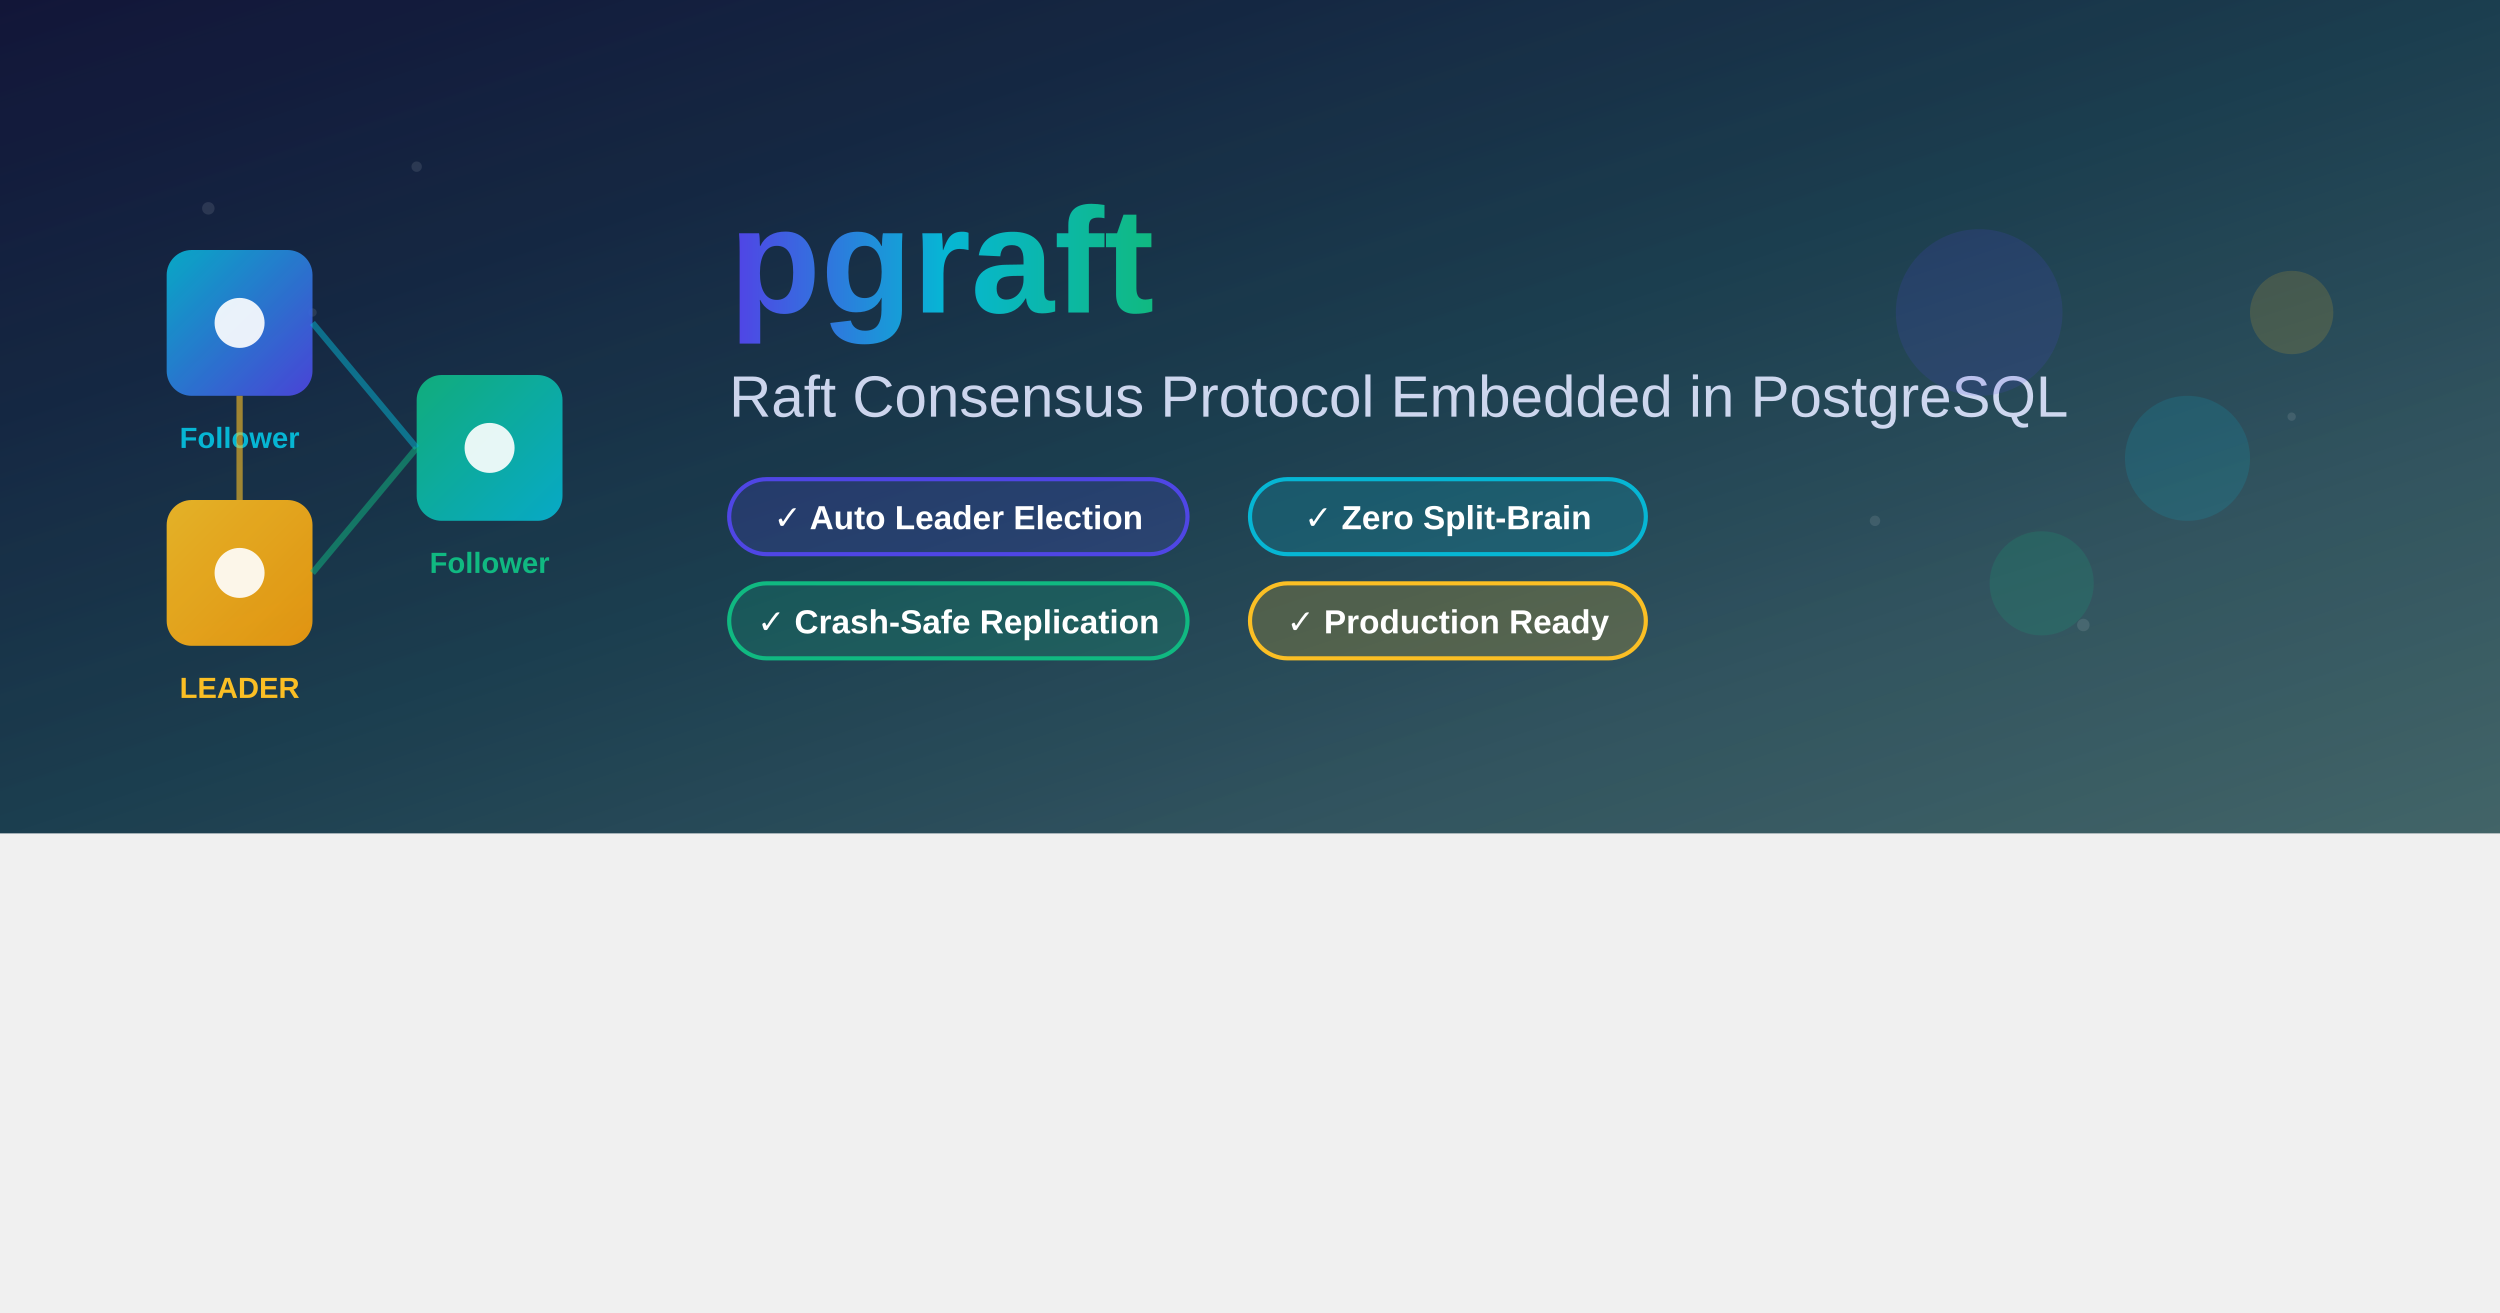
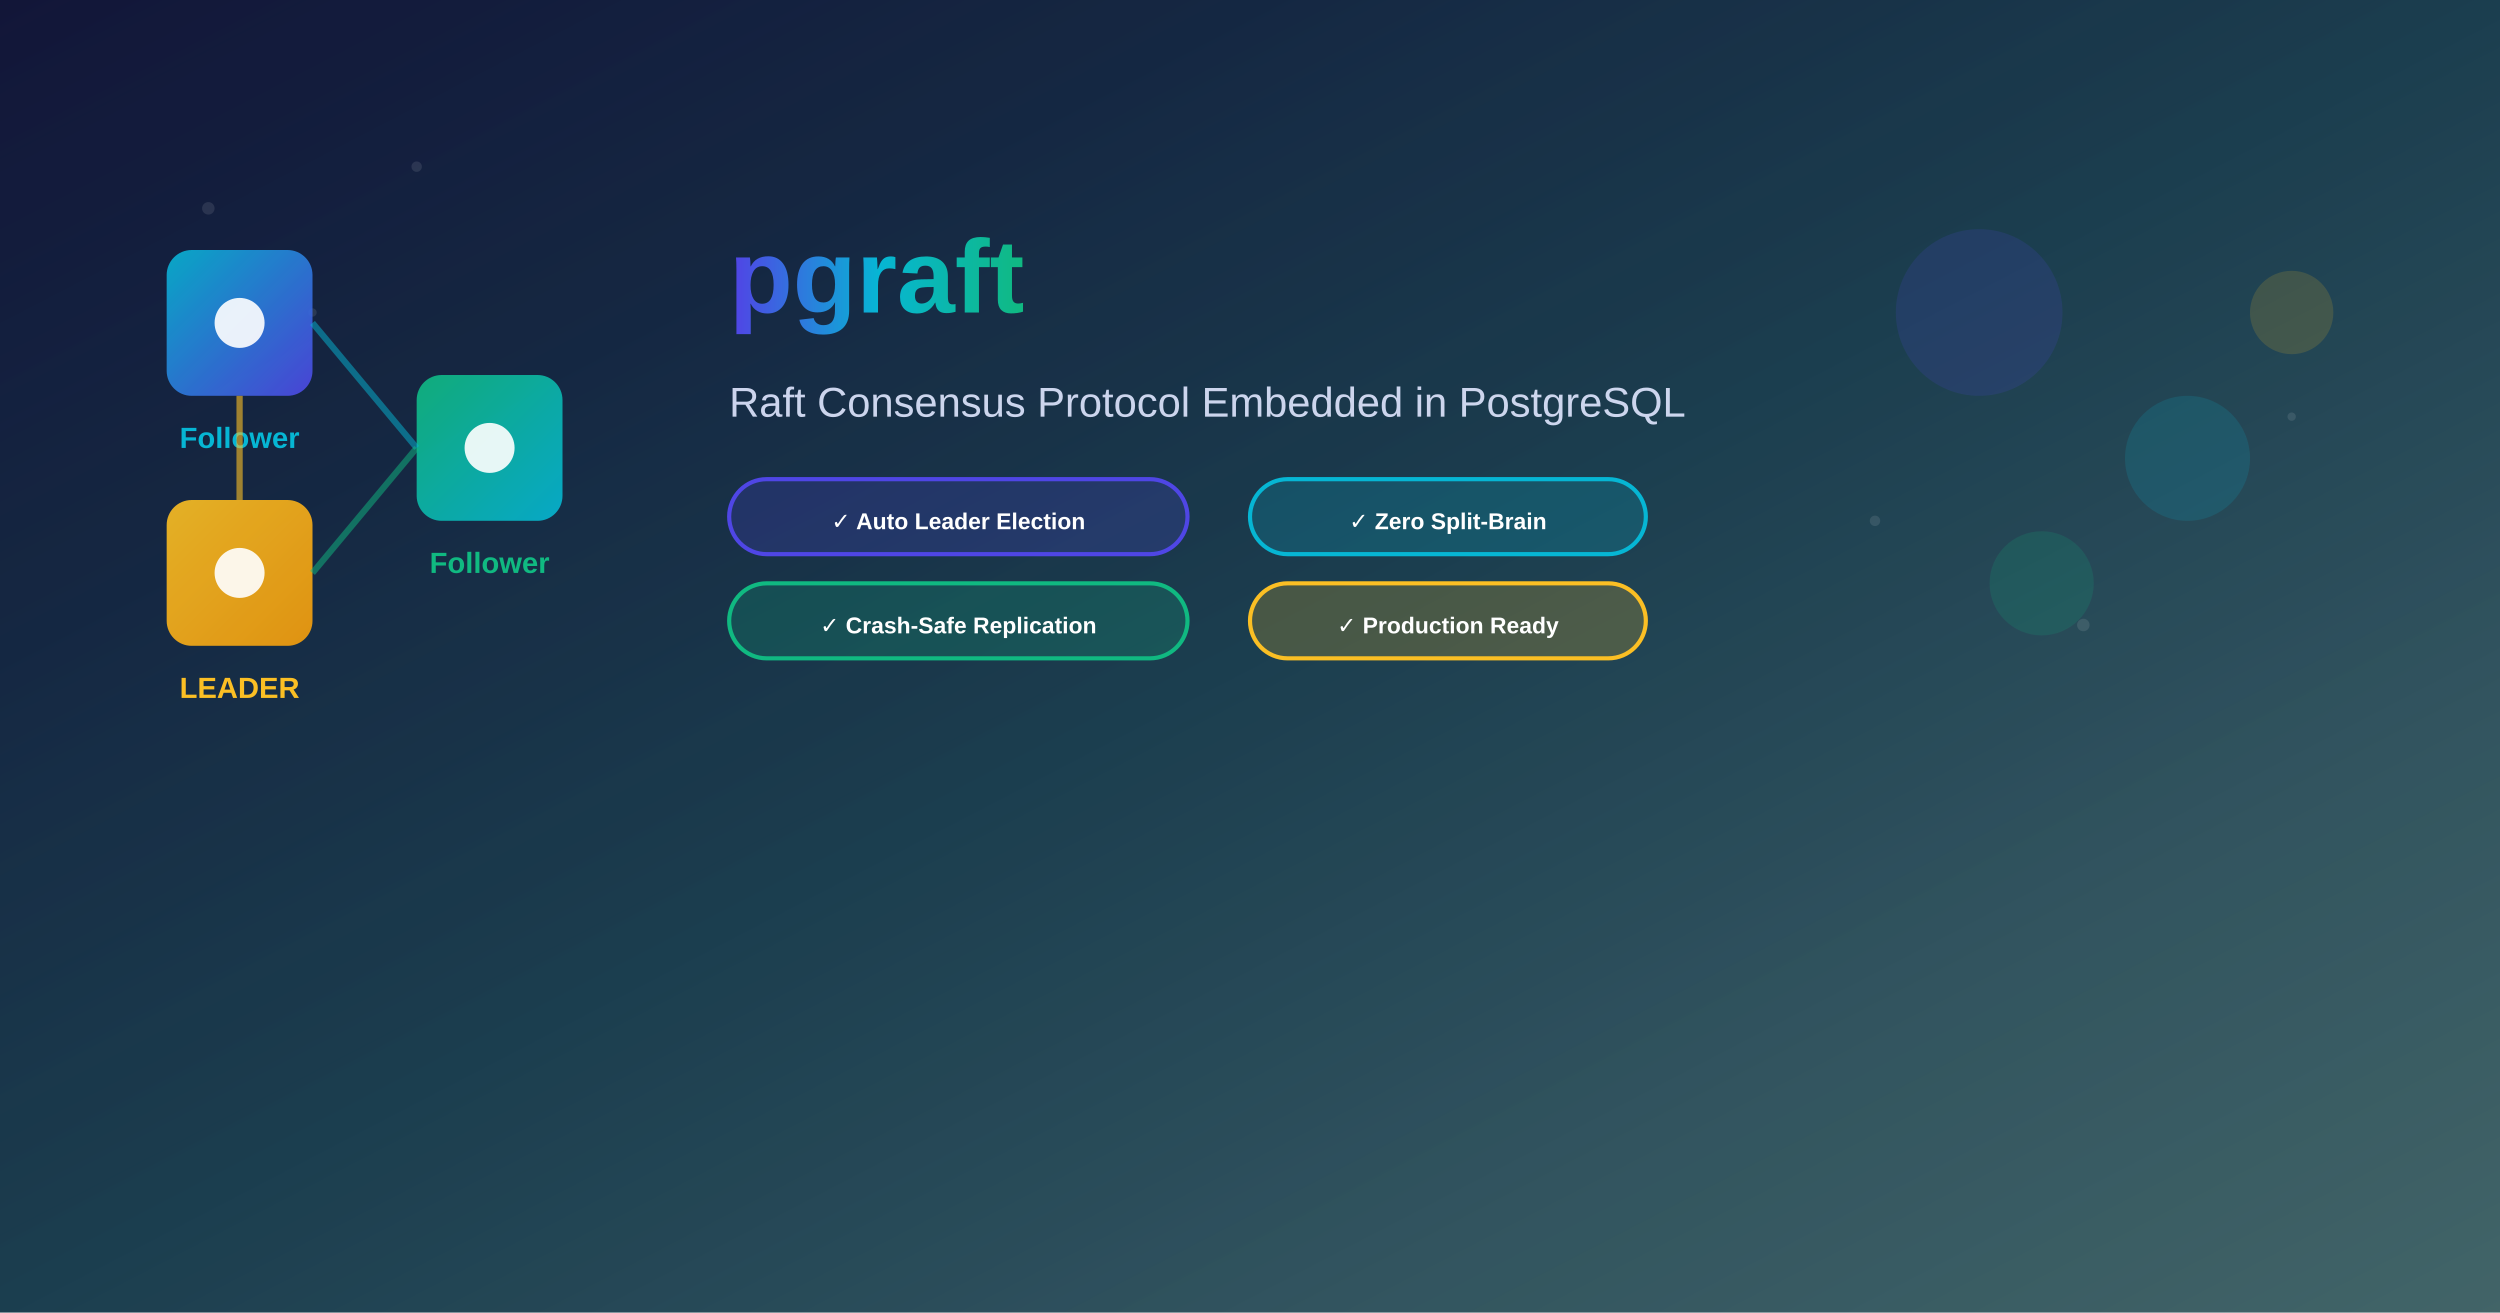
<svg xmlns="http://www.w3.org/2000/svg" width="1200" height="630" viewBox="0 0 1200 630">
  <defs>
    <linearGradient id="bgGradient" x1="0%" y1="0%" x2="100%" y2="100%">
      <stop offset="0%" style="stop-color:#070d1a;stop-opacity:1" />
      <stop offset="25%" style="stop-color:#111827;stop-opacity:1" />
      <stop offset="50%" style="stop-color:#1f2937;stop-opacity:1" />
      <stop offset="75%" style="stop-color:#374151;stop-opacity:1" />
      <stop offset="100%" style="stop-color:#4b5563;stop-opacity:1" />
    </linearGradient>
    <linearGradient id="overlayGradient" x1="0%" y1="0%" x2="100%" y2="100%">
      <stop offset="0%" style="stop-color:#4f46e5;stop-opacity:0.15" />
      <stop offset="50%" style="stop-color:#06b6d4;stop-opacity:0.15" />
      <stop offset="100%" style="stop-color:#10b981;stop-opacity:0.15" />
    </linearGradient>
    <linearGradient id="textGradient" x1="0%" y1="0%" x2="100%" y2="0%">
      <stop offset="0%" style="stop-color:#4f46e5;stop-opacity:1" />
      <stop offset="50%" style="stop-color:#06b6d4;stop-opacity:1" />
      <stop offset="100%" style="stop-color:#10b981;stop-opacity:1" />
    </linearGradient>
  </defs>
-   <rect width="1200" height="400" fill="url(#bgGradient)" />
-   <rect width="1200" height="400" fill="url(#overlayGradient)" />
+   <rect width="1200" height="630" fill="url(#bgGradient)" />
+   <rect width="1200" height="630" fill="url(#overlayGradient)" />
  <g opacity="0.1">
    <circle cx="100" cy="100" r="3" fill="#fff" />
    <circle cx="150" cy="150" r="2" fill="#fff" />
    <circle cx="200" cy="80" r="2.5" fill="#fff" />
    <circle cx="1000" cy="300" r="3" fill="#fff" />
    <circle cx="1100" cy="200" r="2" fill="#fff" />
    <circle cx="900" cy="250" r="2.5" fill="#fff" />
  </g>
  <g transform="translate(80, 120)">
    <defs>
      <linearGradient id="node1" x1="0" y1="0" x2="1" y2="1">
        <stop stop-color="#06b6d4" />
        <stop offset="1" stop-color="#4f46e5" />
      </linearGradient>
      <linearGradient id="node2" x1="0" y1="0" x2="1" y2="1">
        <stop stop-color="#fbbf24" />
        <stop offset="1" stop-color="#f59e0b" />
      </linearGradient>
      <linearGradient id="node3" x1="0" y1="0" x2="1" y2="1">
        <stop stop-color="#10b981" />
        <stop offset="1" stop-color="#06b6d4" />
      </linearGradient>
    </defs>
    <rect x="0" y="0" width="70" height="70" rx="12" fill="url(#node1)" opacity="0.9" />
    <circle cx="35" cy="35" r="12" fill="#fff" opacity="0.9" />
    <text x="35" y="95" font-family="Arial, sans-serif" font-size="14" font-weight="600" fill="#06b6d4" text-anchor="middle">Follower</text>
    <rect x="0" y="120" width="70" height="70" rx="12" fill="url(#node2)" opacity="0.9" />
    <circle cx="35" cy="155" r="12" fill="#fff" opacity="0.9" />
    <text x="35" y="215" font-family="Arial, sans-serif" font-size="14" font-weight="700" fill="#fbbf24" text-anchor="middle">LEADER</text>
    <rect x="120" y="60" width="70" height="70" rx="12" fill="url(#node3)" opacity="0.9" />
    <circle cx="155" cy="95" r="12" fill="#fff" opacity="0.9" />
    <text x="155" y="155" font-family="Arial, sans-serif" font-size="14" font-weight="600" fill="#10b981" text-anchor="middle">Follower</text>
    <line x1="70" y1="35" x2="120" y2="95" stroke="#06b6d4" stroke-width="3" opacity="0.5" />
    <line x1="35" y1="70" x2="35" y2="120" stroke="#fbbf24" stroke-width="3" opacity="0.6" />
    <line x1="70" y1="155" x2="120" y2="95" stroke="#10b981" stroke-width="3" opacity="0.5" />
  </g>
-   <text x="350" y="150" font-family="Arial, sans-serif" font-size="72" font-weight="bold" fill="url(#textGradient)">
+   <text x="350" y="150" font-family="Arial, sans-serif" font-size="50" font-weight="bold" fill="url(#textGradient)">
    pgraft
  </text>
-   <text x="350" y="200" font-family="Arial, sans-serif" font-size="28" fill="#e0e7ff" opacity="0.9">
+   <text x="350" y="200" font-family="Arial, sans-serif" font-size="20" fill="#e0e7ff" opacity="0.9">
    Raft Consensus Protocol Embedded in PostgreSQL
  </text>
  <g transform="translate(350, 230)">
    <rect x="0" y="0" width="220" height="36" rx="18" fill="#4f46e5" opacity="0.2" />
    <rect x="0" y="0" width="220" height="36" rx="18" fill="none" stroke="#4f46e5" stroke-width="2" />
-     <text x="110" y="24" font-family="Arial, sans-serif" font-size="16" font-weight="600" fill="#fff" text-anchor="middle">✓ Auto Leader Election</text>
+     <text x="110" y="24" font-family="Arial, sans-serif" font-size="11" font-weight="600" fill="#fff" text-anchor="middle">✓ Auto Leader Election</text>
  </g>
  <g transform="translate(600, 230)">
    <rect x="0" y="0" width="190" height="36" rx="18" fill="#06b6d4" opacity="0.2" />
    <rect x="0" y="0" width="190" height="36" rx="18" fill="none" stroke="#06b6d4" stroke-width="2" />
-     <text x="95" y="24" font-family="Arial, sans-serif" font-size="16" font-weight="600" fill="#fff" text-anchor="middle">✓ Zero Split-Brain</text>
+     <text x="95" y="24" font-family="Arial, sans-serif" font-size="11" font-weight="600" fill="#fff" text-anchor="middle">✓ Zero Split-Brain</text>
  </g>
  <g transform="translate(350, 280)">
    <rect x="0" y="0" width="220" height="36" rx="18" fill="#10b981" opacity="0.2" />
    <rect x="0" y="0" width="220" height="36" rx="18" fill="none" stroke="#10b981" stroke-width="2" />
-     <text x="110" y="24" font-family="Arial, sans-serif" font-size="16" font-weight="600" fill="#fff" text-anchor="middle">✓ Crash-Safe Replication</text>
+     <text x="110" y="24" font-family="Arial, sans-serif" font-size="11" font-weight="600" fill="#fff" text-anchor="middle">✓ Crash-Safe Replication</text>
  </g>
  <g transform="translate(600, 280)">
    <rect x="0" y="0" width="190" height="36" rx="18" fill="#fbbf24" opacity="0.2" />
    <rect x="0" y="0" width="190" height="36" rx="18" fill="none" stroke="#fbbf24" stroke-width="2" />
-     <text x="95" y="24" font-family="Arial, sans-serif" font-size="16" font-weight="600" fill="#fff" text-anchor="middle">✓ Production Ready</text>
+     <text x="95" y="24" font-family="Arial, sans-serif" font-size="11" font-weight="600" fill="#fff" text-anchor="middle">✓ Production Ready</text>
  </g>
  <circle cx="950" cy="150" r="40" fill="#4f46e5" opacity="0.15" />
  <circle cx="1050" cy="220" r="30" fill="#06b6d4" opacity="0.15" />
  <circle cx="980" cy="280" r="25" fill="#10b981" opacity="0.15" />
  <circle cx="1100" cy="150" r="20" fill="#fbbf24" opacity="0.15" />
</svg>
